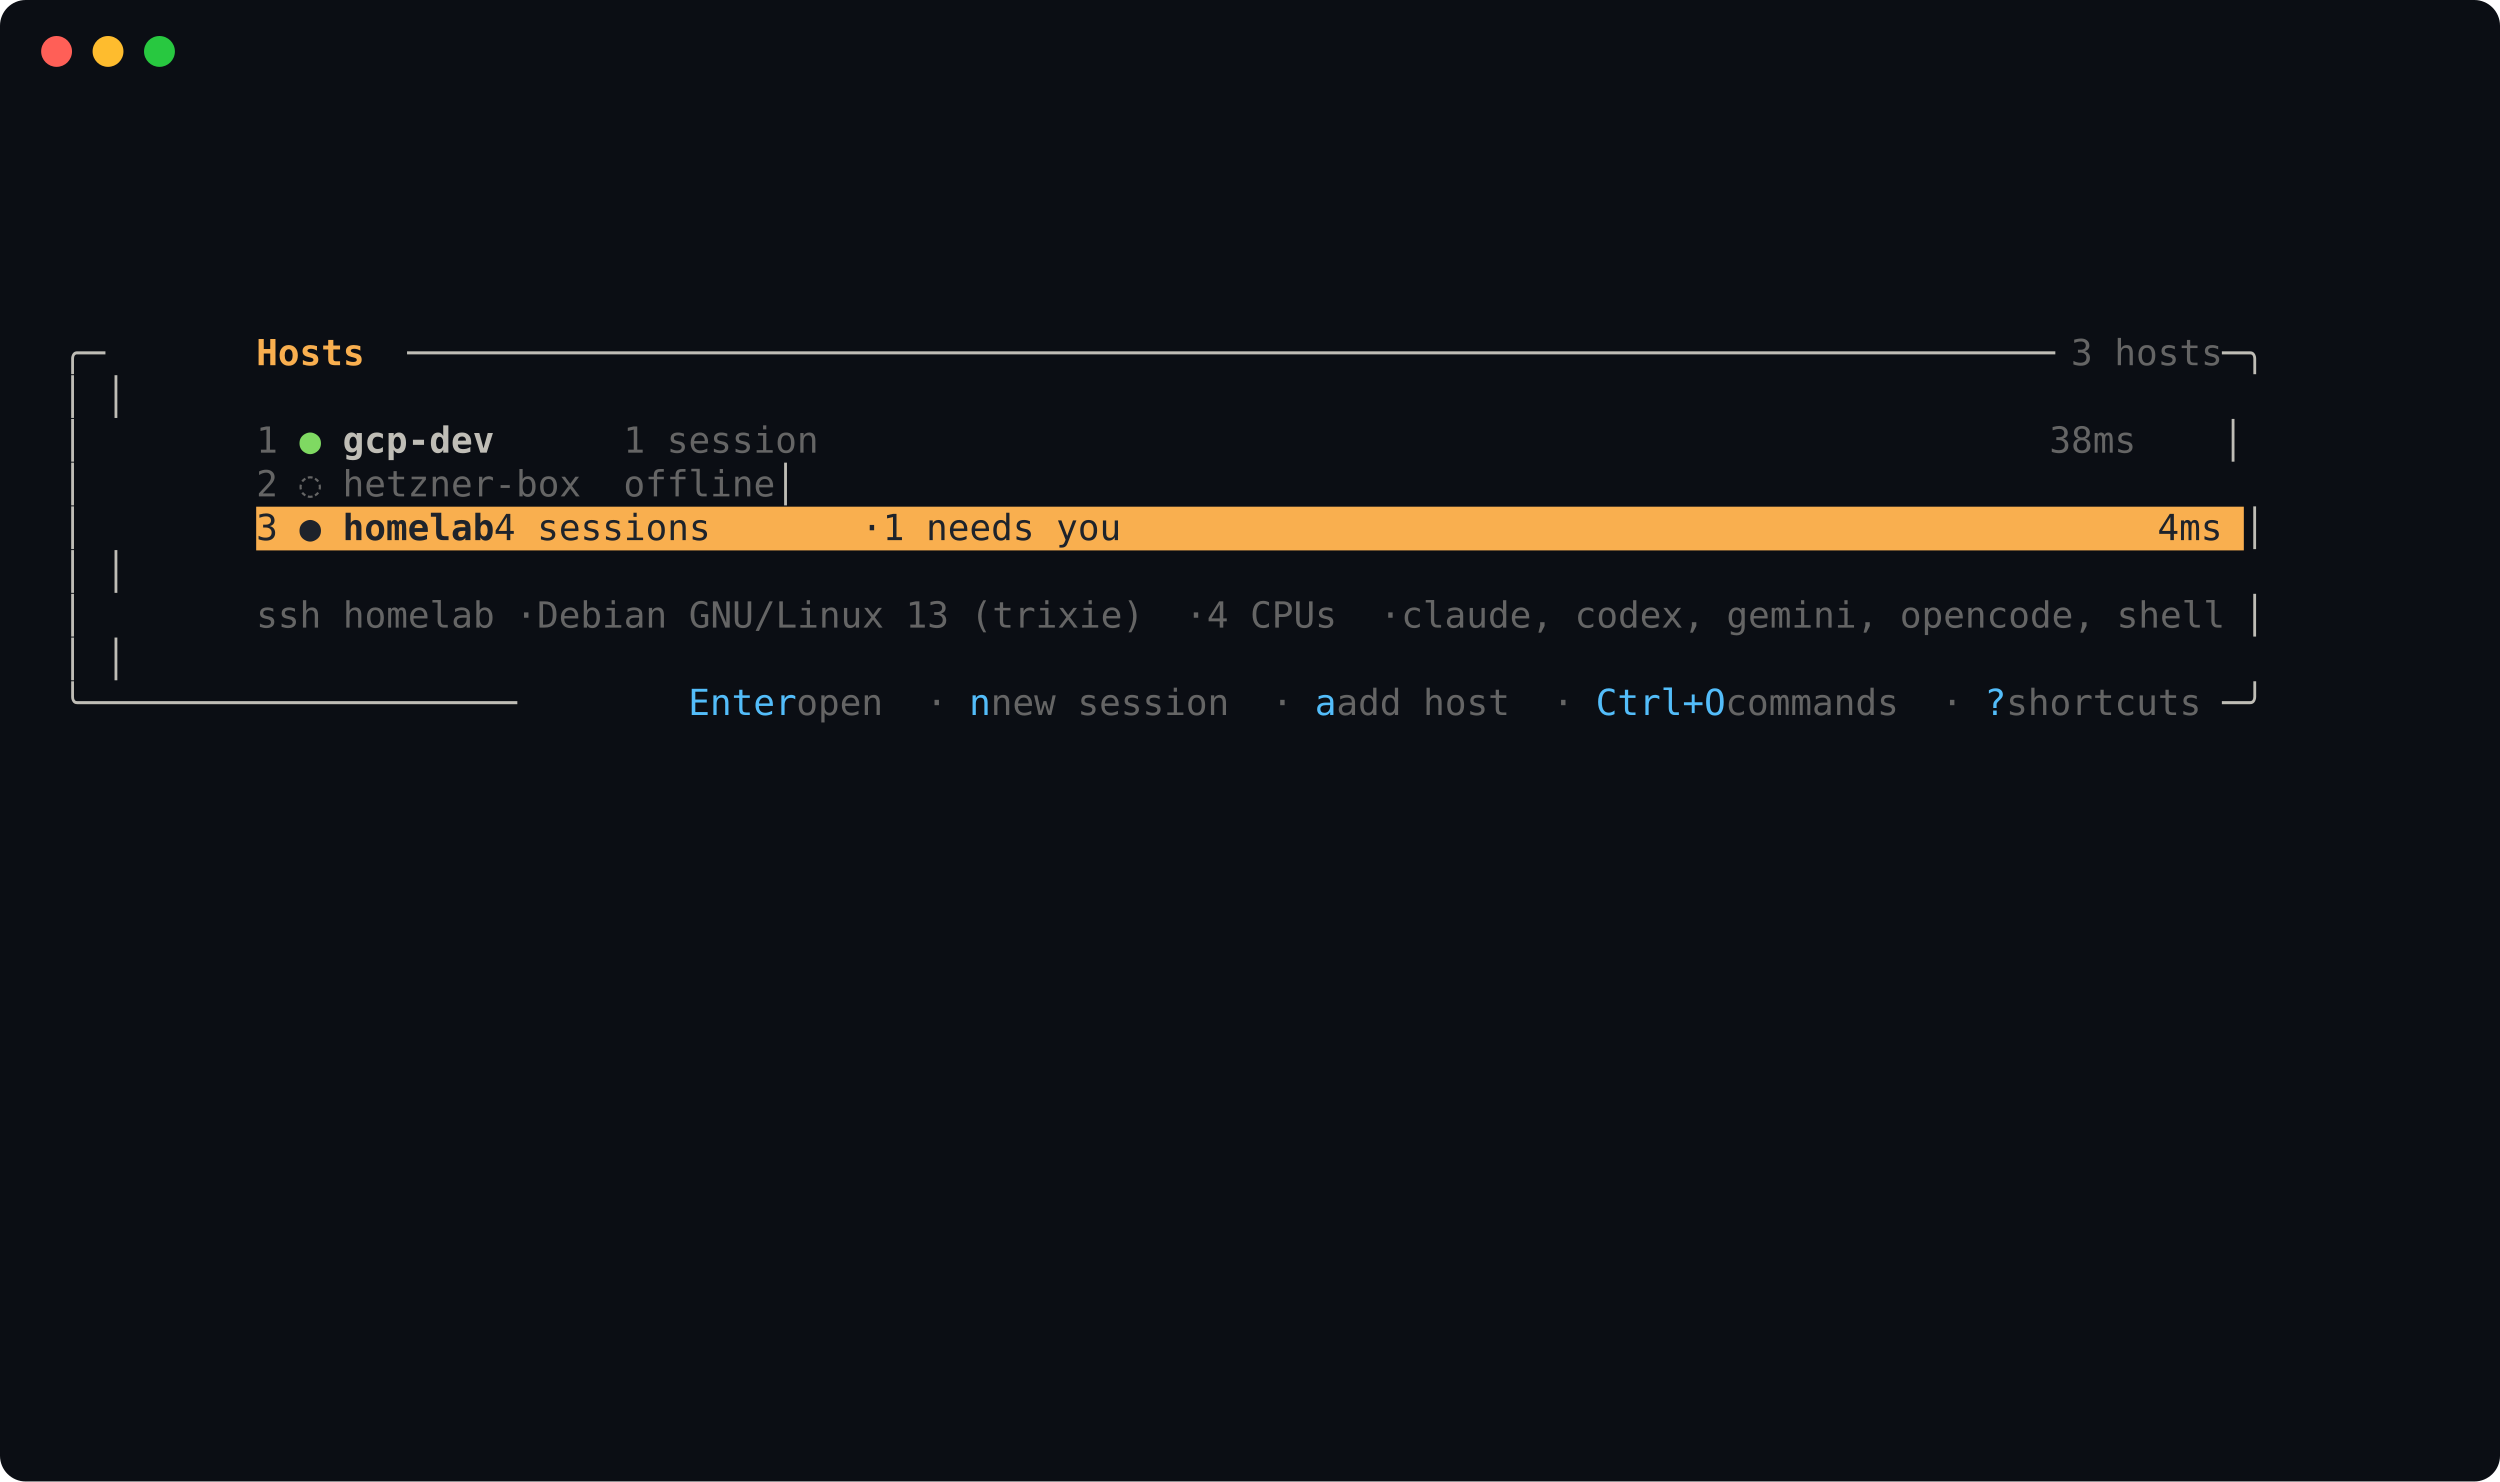
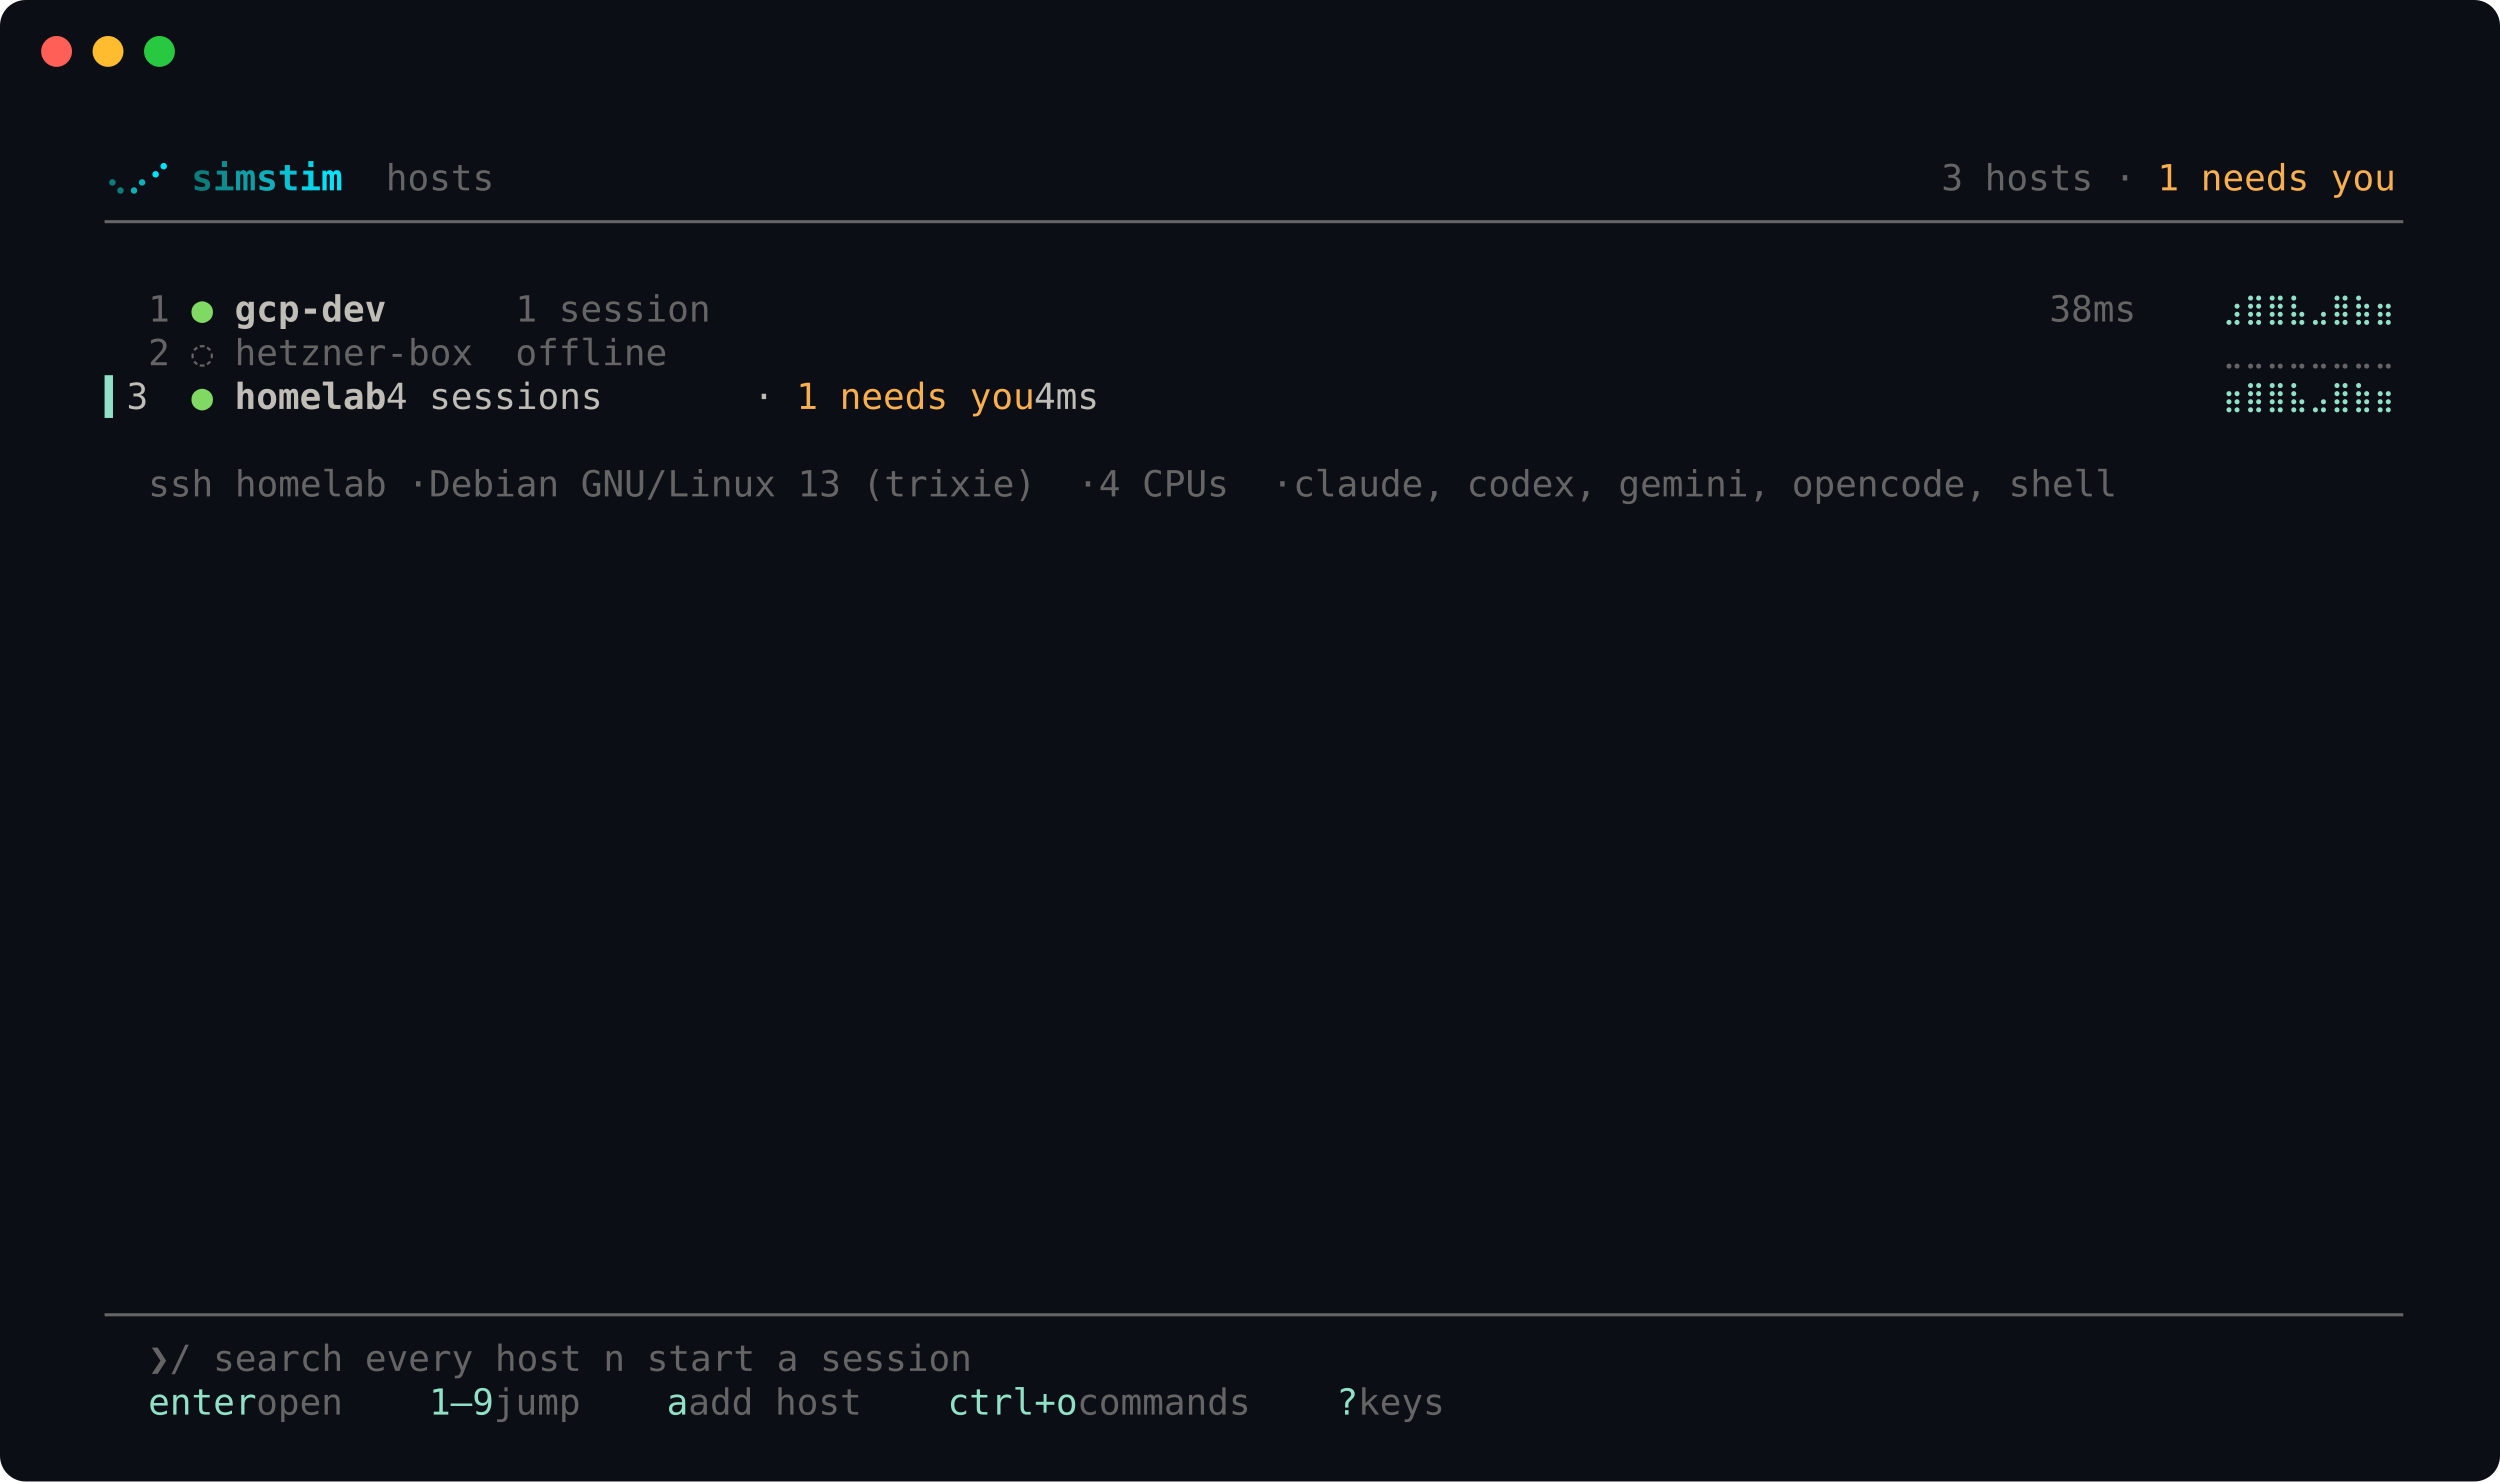
<svg xmlns="http://www.w3.org/2000/svg" width="972" height="576" viewBox="0 0 972 576">
  <style>text{font-family:"JetBrains Mono","SF Mono",Menlo,Consolas,"DejaVu Sans Mono",monospace;font-size:14px;white-space:pre}</style>
  <rect width="972" height="576" rx="10" fill="#0B0E14" />
  <circle cx="22" cy="20" r="6" fill="#FF5F57" />
  <circle cx="42" cy="20" r="6" fill="#FEBC2E" />
  <circle cx="62" cy="20" r="6" fill="#28C840" />
-   <rect x="99.6" y="197.0" width="772.8" height="17.0" fill="#F9AF4F" />
-   <text x="24.0" y="142.0" textLength="75.6" fill="#BFBDB6">       ╭─</text>
-   <text x="99.6" y="142.0" textLength="58.8" fill="#F9AF4F" font-weight="bold"> Hosts </text>
-   <text x="158.4" y="142.0" textLength="646.8" fill="#BFBDB6">──────────────────────────────────────────────────────────────────────────── </text>
-   <text x="805.2" y="142.0" textLength="58.8" fill="#656565">3 hosts</text>
-   <text x="864.0" y="142.0" textLength="84.0" fill="#BFBDB6"> ─╮       </text>
-   <text x="24.0" y="159.0" textLength="924.0" fill="#BFBDB6">       │                                                                                              │       </text>
-   <text x="24.0" y="176.0" textLength="75.6" fill="#BFBDB6">       │ </text>
-   <text x="99.6" y="176.0" textLength="8.4" fill="#656565">1</text>
-   <text x="116.4" y="176.0" textLength="8.4" fill="#7FD962">●</text>
-   <text x="133.2" y="176.0" textLength="58.8" fill="#BFBDB6" font-weight="bold">gcp-dev</text>
-   <text x="242.4" y="176.0" textLength="75.6" fill="#656565">1 session</text>
-   <text x="796.8" y="176.0" textLength="67.2" fill="#656565">    38ms</text>
-   <text x="864.0" y="176.0" textLength="84.0" fill="#BFBDB6">  │       </text>
-   <text x="24.0" y="193.0" textLength="75.6" fill="#BFBDB6">       │ </text>
-   <text x="99.6" y="193.0" textLength="8.4" fill="#656565">2</text>
-   <text x="116.4" y="193.0" textLength="8.4" fill="#656565">◌</text>
-   <text x="133.2" y="193.0" textLength="92.4" fill="#656565">hetzner-box</text>
-   <text x="242.4" y="193.0" textLength="58.8" fill="#656565">offline</text>
-   <text x="301.2" y="193.0" textLength="646.8" fill="#BFBDB6">                                                                     │       </text>
-   <text x="24.0" y="210.0" textLength="75.6" fill="#BFBDB6">       │ </text>
-   <text x="99.6" y="210.0" textLength="16.8" fill="#1E232B">3 </text>
-   <text x="116.4" y="210.0" textLength="8.4" fill="#1E232B">●</text>
-   <text x="133.2" y="210.0" textLength="58.8" fill="#1E232B" font-weight="bold">homelab</text>
-   <text x="192.0" y="210.0" textLength="142.8" fill="#1E232B">      4 sessions </text>
-   <text x="334.8" y="210.0" textLength="8.4" fill="#1E232B">·</text>
-   <text x="343.2" y="210.0" textLength="100.8" fill="#1E232B"> 1 needs you</text>
-   <text x="838.8" y="210.0" textLength="33.6" fill="#1E232B">4ms </text>
-   <text x="872.4" y="210.0" textLength="75.6" fill="#BFBDB6"> │       </text>
-   <text x="24.0" y="227.0" textLength="924.0" fill="#BFBDB6">       │                                                                                              │       </text>
-   <text x="24.0" y="244.0" textLength="75.6" fill="#BFBDB6">       │ </text>
-   <text x="99.6" y="244.0" textLength="100.8" fill="#656565">ssh homelab </text>
-   <text x="200.4" y="244.0" textLength="8.4" fill="#656565">·</text>
-   <text x="208.8" y="244.0" textLength="252.0" fill="#656565"> Debian GNU/Linux 13 (trixie) </text>
-   <text x="460.8" y="244.0" textLength="8.4" fill="#656565">·</text>
-   <text x="469.2" y="244.0" textLength="67.2" fill="#656565"> 4 CPUs </text>
-   <text x="536.4" y="244.0" textLength="8.4" fill="#656565">·</text>
-   <text x="544.8" y="244.0" textLength="327.6" fill="#656565"> claude, codex, gemini, opencode, shell</text>
-   <text x="872.4" y="244.0" textLength="75.6" fill="#BFBDB6"> │       </text>
-   <text x="24.0" y="261.0" textLength="924.0" fill="#BFBDB6">       │                                                                                              │       </text>
-   <text x="24.0" y="278.0" textLength="243.6" fill="#BFBDB6">       ╰──────────────────── </text>
-   <text x="267.6" y="278.0" textLength="42.0" fill="#53BDFA">Enter</text>
-   <text x="309.6" y="278.0" textLength="50.4" fill="#656565"> open </text>
-   <text x="360.0" y="278.0" textLength="8.4" fill="#656565">·</text>
-   <text x="376.8" y="278.0" textLength="8.4" fill="#53BDFA">n</text>
-   <text x="385.2" y="278.0" textLength="109.2" fill="#656565"> new session </text>
-   <text x="494.4" y="278.0" textLength="8.4" fill="#656565">·</text>
-   <text x="511.2" y="278.0" textLength="8.4" fill="#53BDFA">a</text>
-   <text x="519.6" y="278.0" textLength="84.0" fill="#656565"> add host </text>
-   <text x="603.6" y="278.0" textLength="8.4" fill="#656565">·</text>
-   <text x="620.4" y="278.0" textLength="50.4" fill="#53BDFA">Ctrl+O</text>
-   <text x="670.8" y="278.0" textLength="84.0" fill="#656565"> commands </text>
-   <text x="754.8" y="278.0" textLength="8.4" fill="#656565">·</text>
-   <text x="771.6" y="278.0" textLength="8.4" fill="#53BDFA">?</text>
-   <text x="780.0" y="278.0" textLength="84.0" fill="#656565"> shortcuts</text>
-   <text x="864.0" y="278.0" textLength="84.0" fill="#BFBDB6"> ─╯       </text>
+   <text x="40.8" y="74.0" textLength="8.4" fill="#0E7C7B" font-weight="bold">⢄</text>
+   <text x="49.2" y="74.0" textLength="8.4" fill="#0EAFBB" font-weight="bold">⡠</text>
+   <text x="57.6" y="74.0" textLength="8.4" fill="#00E5FF" font-weight="bold">⠊</text>
+   <text x="74.4" y="74.0" textLength="8.4" fill="#0E7C7B" font-weight="bold">s</text>
+   <text x="82.8" y="74.0" textLength="8.4" fill="#0E8D90" font-weight="bold">i</text>
+   <text x="91.2" y="74.0" textLength="8.4" fill="#0F9EA5" font-weight="bold">m</text>
+   <text x="99.6" y="74.0" textLength="8.4" fill="#0EAFBB" font-weight="bold">s</text>
+   <text x="108.0" y="74.0" textLength="8.4" fill="#0BC1D1" font-weight="bold">t</text>
+   <text x="116.4" y="74.0" textLength="8.4" fill="#06D3E8" font-weight="bold">i</text>
+   <text x="124.8" y="74.0" textLength="8.4" fill="#00E5FF" font-weight="bold">m</text>
+   <text x="150.0" y="74.0" textLength="42.0" fill="#656565">hosts</text>
+   <text x="754.8" y="74.0" textLength="67.2" fill="#656565">3 hosts </text>
+   <text x="822.0" y="74.0" textLength="8.4" fill="#656565">·</text>
+   <text x="838.8" y="74.0" textLength="92.4" fill="#F9AF4F">1 needs you</text>
+   <text x="40.8" y="91.0" textLength="890.4" fill="#656565">──────────────────────────────────────────────────────────────────────────────────────────────────────────</text>
+   <text x="57.6" y="125.0" textLength="8.4" fill="#656565">1</text>
+   <text x="74.4" y="125.0" textLength="8.4" fill="#7FD962">●</text>
+   <text x="91.2" y="125.0" textLength="58.8" fill="#BFBDB6" font-weight="bold">gcp-dev</text>
+   <text x="200.4" y="125.0" textLength="75.6" fill="#656565">1 session</text>
+   <text x="796.8" y="125.0" textLength="50.4" fill="#656565">  38ms</text>
+   <text x="864.0" y="125.0" textLength="8.4" fill="#90E1C6">⣰</text>
+   <text x="872.4" y="125.0" textLength="8.4" fill="#90E1C6">⣿</text>
+   <text x="880.8" y="125.0" textLength="8.4" fill="#90E1C6">⣿</text>
+   <text x="889.2" y="125.0" textLength="8.4" fill="#90E1C6">⣧</text>
+   <text x="897.6" y="125.0" textLength="8.4" fill="#90E1C6">⣠</text>
+   <text x="906.0" y="125.0" textLength="8.4" fill="#90E1C6">⣿</text>
+   <text x="914.4" y="125.0" textLength="8.4" fill="#90E1C6">⣷</text>
+   <text x="922.8" y="125.0" textLength="8.4" fill="#90E1C6">⣶</text>
+   <text x="57.6" y="142.0" textLength="8.4" fill="#656565">2</text>
+   <text x="74.4" y="142.0" textLength="8.4" fill="#656565">◌</text>
+   <text x="91.2" y="142.0" textLength="92.4" fill="#656565">hetzner-box</text>
+   <text x="200.4" y="142.0" textLength="58.8" fill="#656565">offline</text>
+   <text x="864.0" y="142.0" textLength="8.4" fill="#656565">⣀</text>
+   <text x="872.4" y="142.0" textLength="8.4" fill="#656565">⣀</text>
+   <text x="880.8" y="142.0" textLength="8.4" fill="#656565">⣀</text>
+   <text x="889.2" y="142.0" textLength="8.4" fill="#656565">⣀</text>
+   <text x="897.6" y="142.0" textLength="8.4" fill="#656565">⣀</text>
+   <text x="906.0" y="142.0" textLength="8.4" fill="#656565">⣀</text>
+   <text x="914.4" y="142.0" textLength="8.4" fill="#656565">⣀</text>
+   <text x="922.8" y="142.0" textLength="8.4" fill="#656565">⣀</text>
+   <text x="40.8" y="159.0" textLength="8.4" fill="#90E1C6">▍</text>
+   <text x="49.2" y="159.0" textLength="25.2" fill="#BFBDB6"> 3 </text>
+   <text x="74.4" y="159.0" textLength="8.4" fill="#7FD962">●</text>
+   <text x="91.2" y="159.0" textLength="58.8" fill="#BFBDB6" font-weight="bold">homelab</text>
+   <text x="150.0" y="159.0" textLength="142.8" fill="#BFBDB6">      4 sessions </text>
+   <text x="292.8" y="159.0" textLength="8.4" fill="#BFBDB6">·</text>
+   <text x="309.6" y="159.0" textLength="92.4" fill="#F9AF4F">1 needs you</text>
+   <text x="402.0" y="159.0" textLength="462.0" fill="#BFBDB6">                                                  4ms  </text>
+   <text x="864.0" y="159.0" textLength="8.4" fill="#90E1C6">⣶</text>
+   <text x="872.4" y="159.0" textLength="8.4" fill="#90E1C6">⣿</text>
+   <text x="880.8" y="159.0" textLength="8.4" fill="#90E1C6">⣿</text>
+   <text x="889.2" y="159.0" textLength="8.4" fill="#90E1C6">⣧</text>
+   <text x="897.6" y="159.0" textLength="8.4" fill="#90E1C6">⣠</text>
+   <text x="906.0" y="159.0" textLength="8.4" fill="#90E1C6">⣿</text>
+   <text x="914.4" y="159.0" textLength="8.4" fill="#90E1C6">⣷</text>
+   <text x="922.8" y="159.0" textLength="8.4" fill="#90E1C6">⣶</text>
+   <text x="57.6" y="193.0" textLength="100.8" fill="#656565">ssh homelab </text>
+   <text x="158.4" y="193.0" textLength="8.4" fill="#656565">·</text>
+   <text x="166.8" y="193.0" textLength="252.0" fill="#656565"> Debian GNU/Linux 13 (trixie) </text>
+   <text x="418.8" y="193.0" textLength="8.4" fill="#656565">·</text>
+   <text x="427.2" y="193.0" textLength="67.2" fill="#656565"> 4 CPUs </text>
+   <text x="494.4" y="193.0" textLength="8.4" fill="#656565">·</text>
+   <text x="502.8" y="193.0" textLength="327.6" fill="#656565"> claude, codex, gemini, opencode, shell</text>
+   <text x="40.8" y="516.0" textLength="890.4" fill="#656565">──────────────────────────────────────────────────────────────────────────────────────────────────────────</text>
+   <text x="57.6" y="533.0" textLength="8.4" fill="#656565">❯</text>
+   <text x="66.0" y="533.0" textLength="336.0" fill="#656565"> / search every host   n start a session</text>
+   <text x="57.6" y="550.0" textLength="42.0" fill="#90E1C6">enter</text>
+   <text x="99.6" y="550.0" textLength="42.0" fill="#656565"> open</text>
+   <text x="166.8" y="550.0" textLength="8.4" fill="#90E1C6">1</text>
+   <text x="175.2" y="550.0" textLength="8.4" fill="#90E1C6">–</text>
+   <text x="183.6" y="550.0" textLength="8.4" fill="#90E1C6">9</text>
+   <text x="192.0" y="550.0" textLength="42.0" fill="#656565"> jump</text>
+   <text x="259.2" y="550.0" textLength="8.4" fill="#90E1C6">a</text>
+   <text x="267.6" y="550.0" textLength="75.6" fill="#656565"> add host</text>
+   <text x="368.4" y="550.0" textLength="50.4" fill="#90E1C6">ctrl+o</text>
+   <text x="418.8" y="550.0" textLength="75.6" fill="#656565"> commands</text>
+   <text x="519.6" y="550.0" textLength="8.4" fill="#90E1C6">?</text>
+   <text x="528.0" y="550.0" textLength="42.0" fill="#656565"> keys</text>
</svg>
